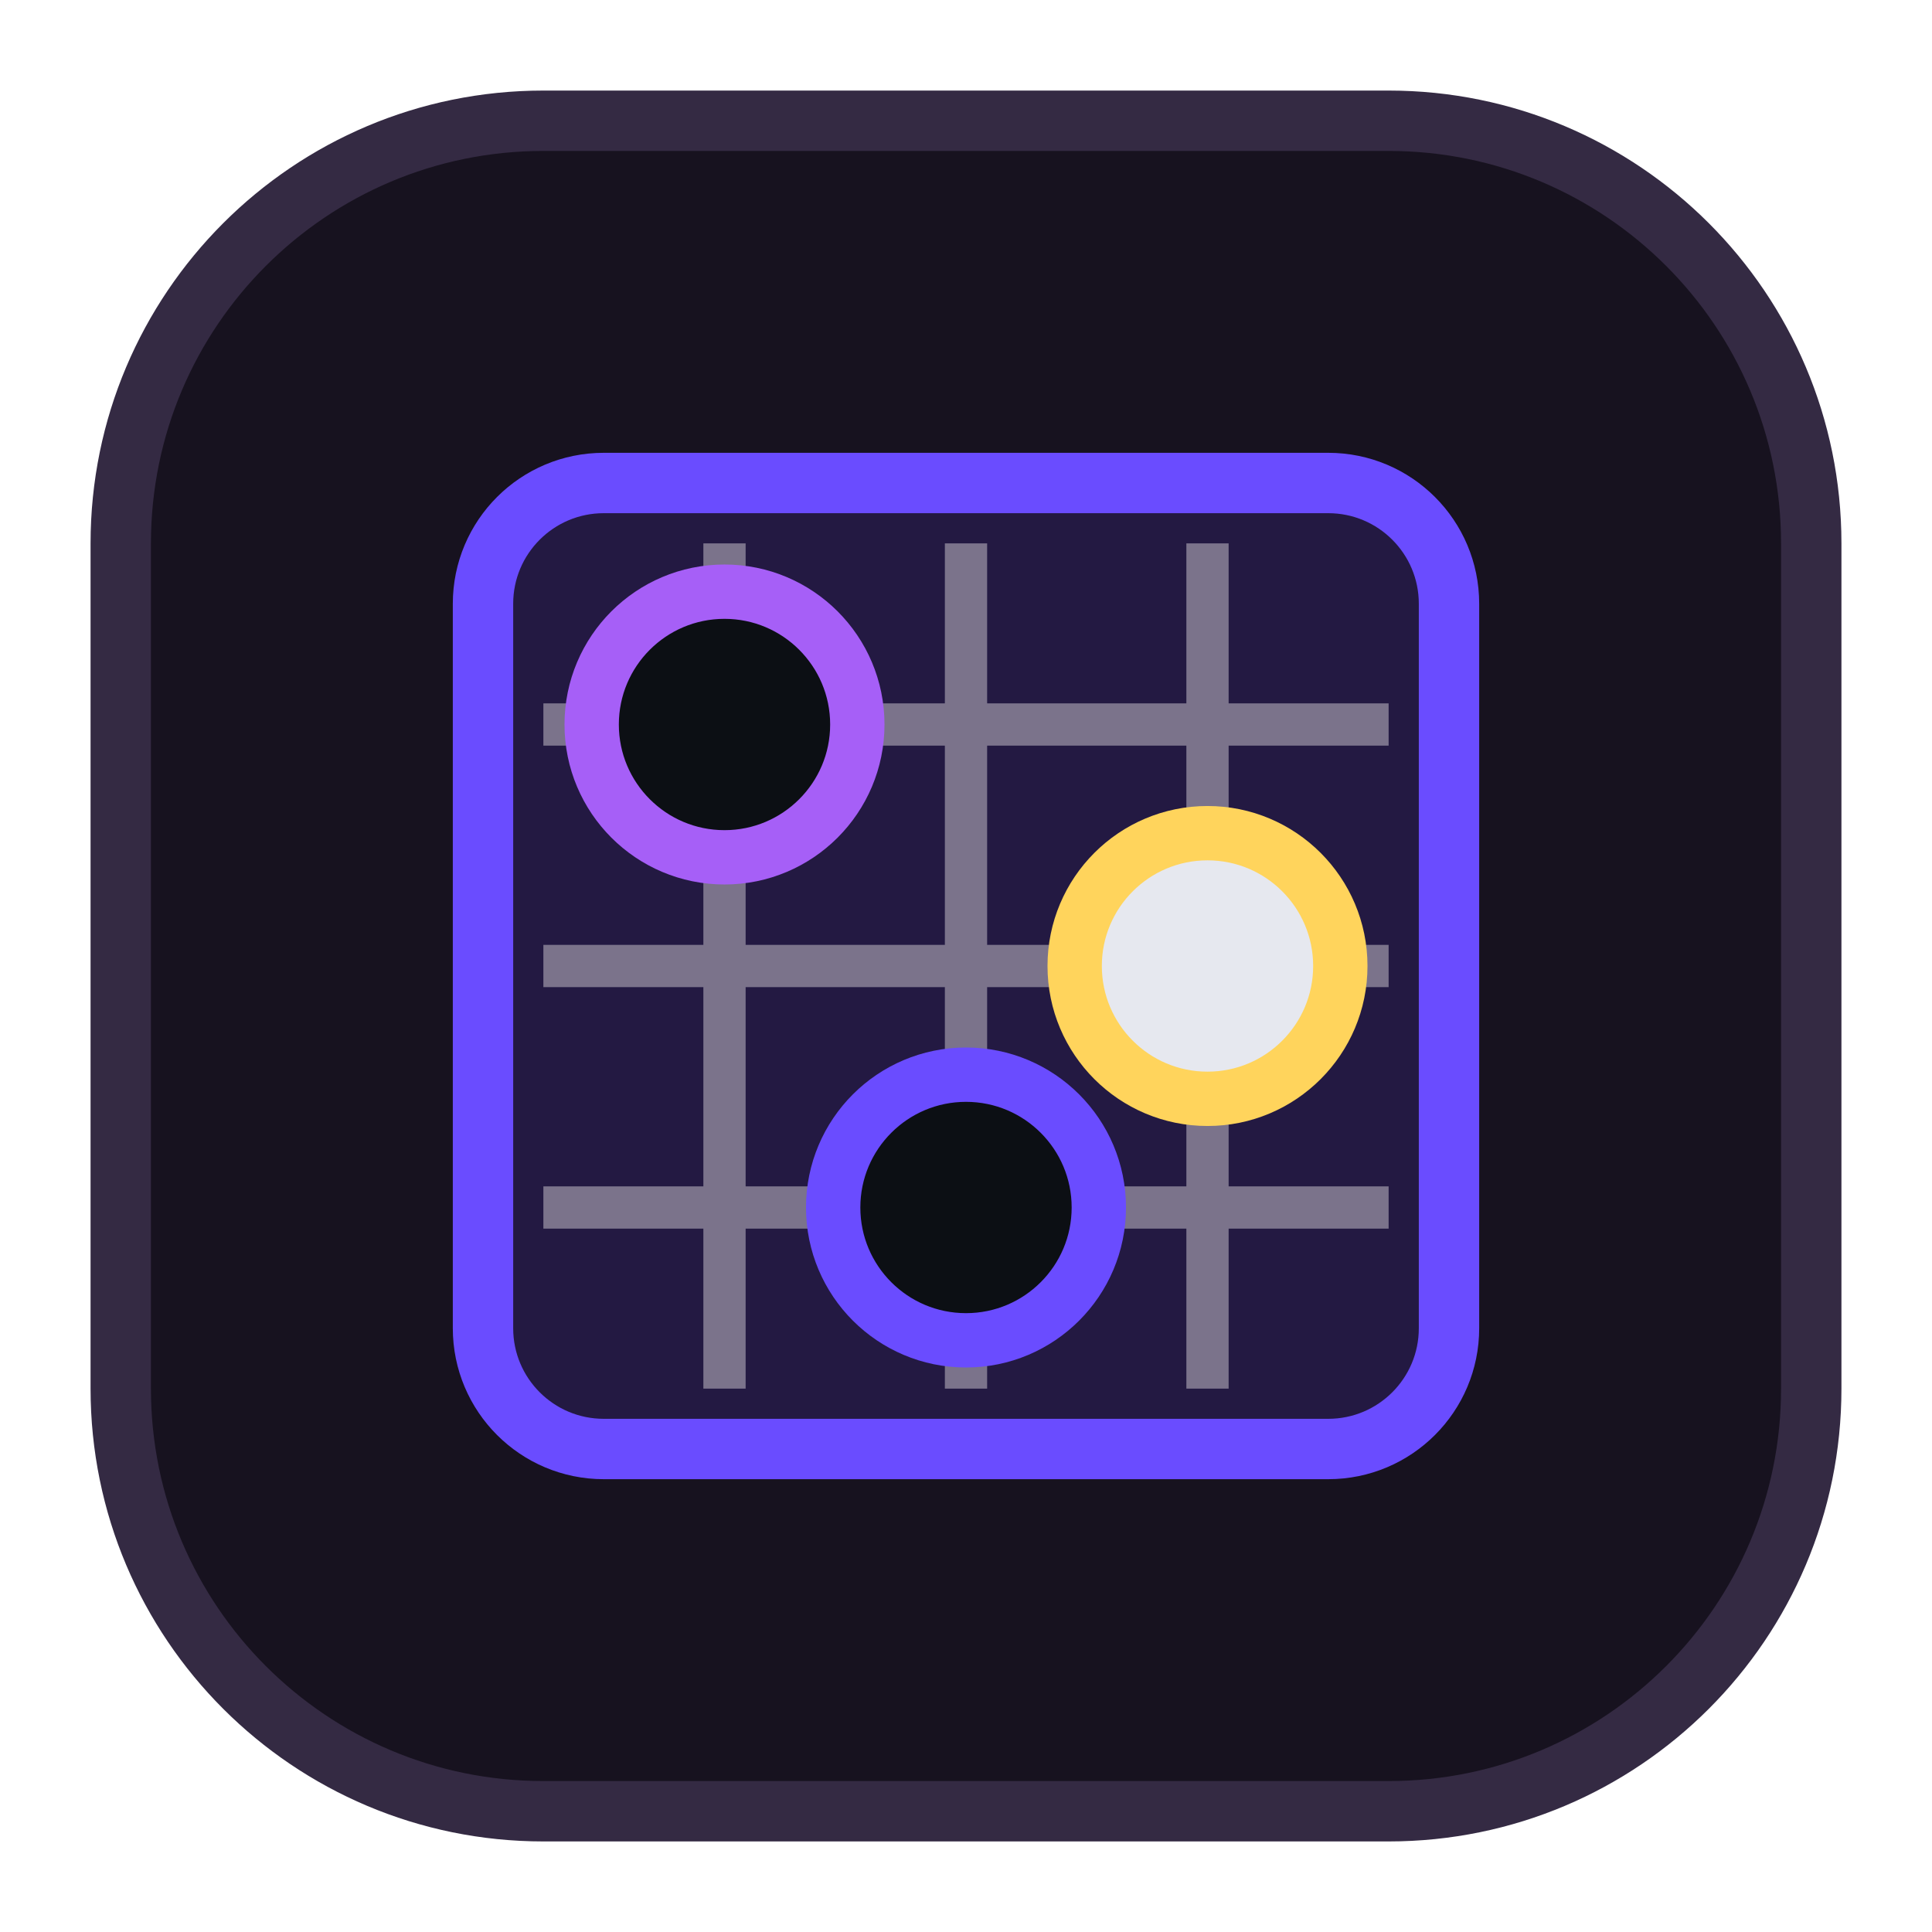
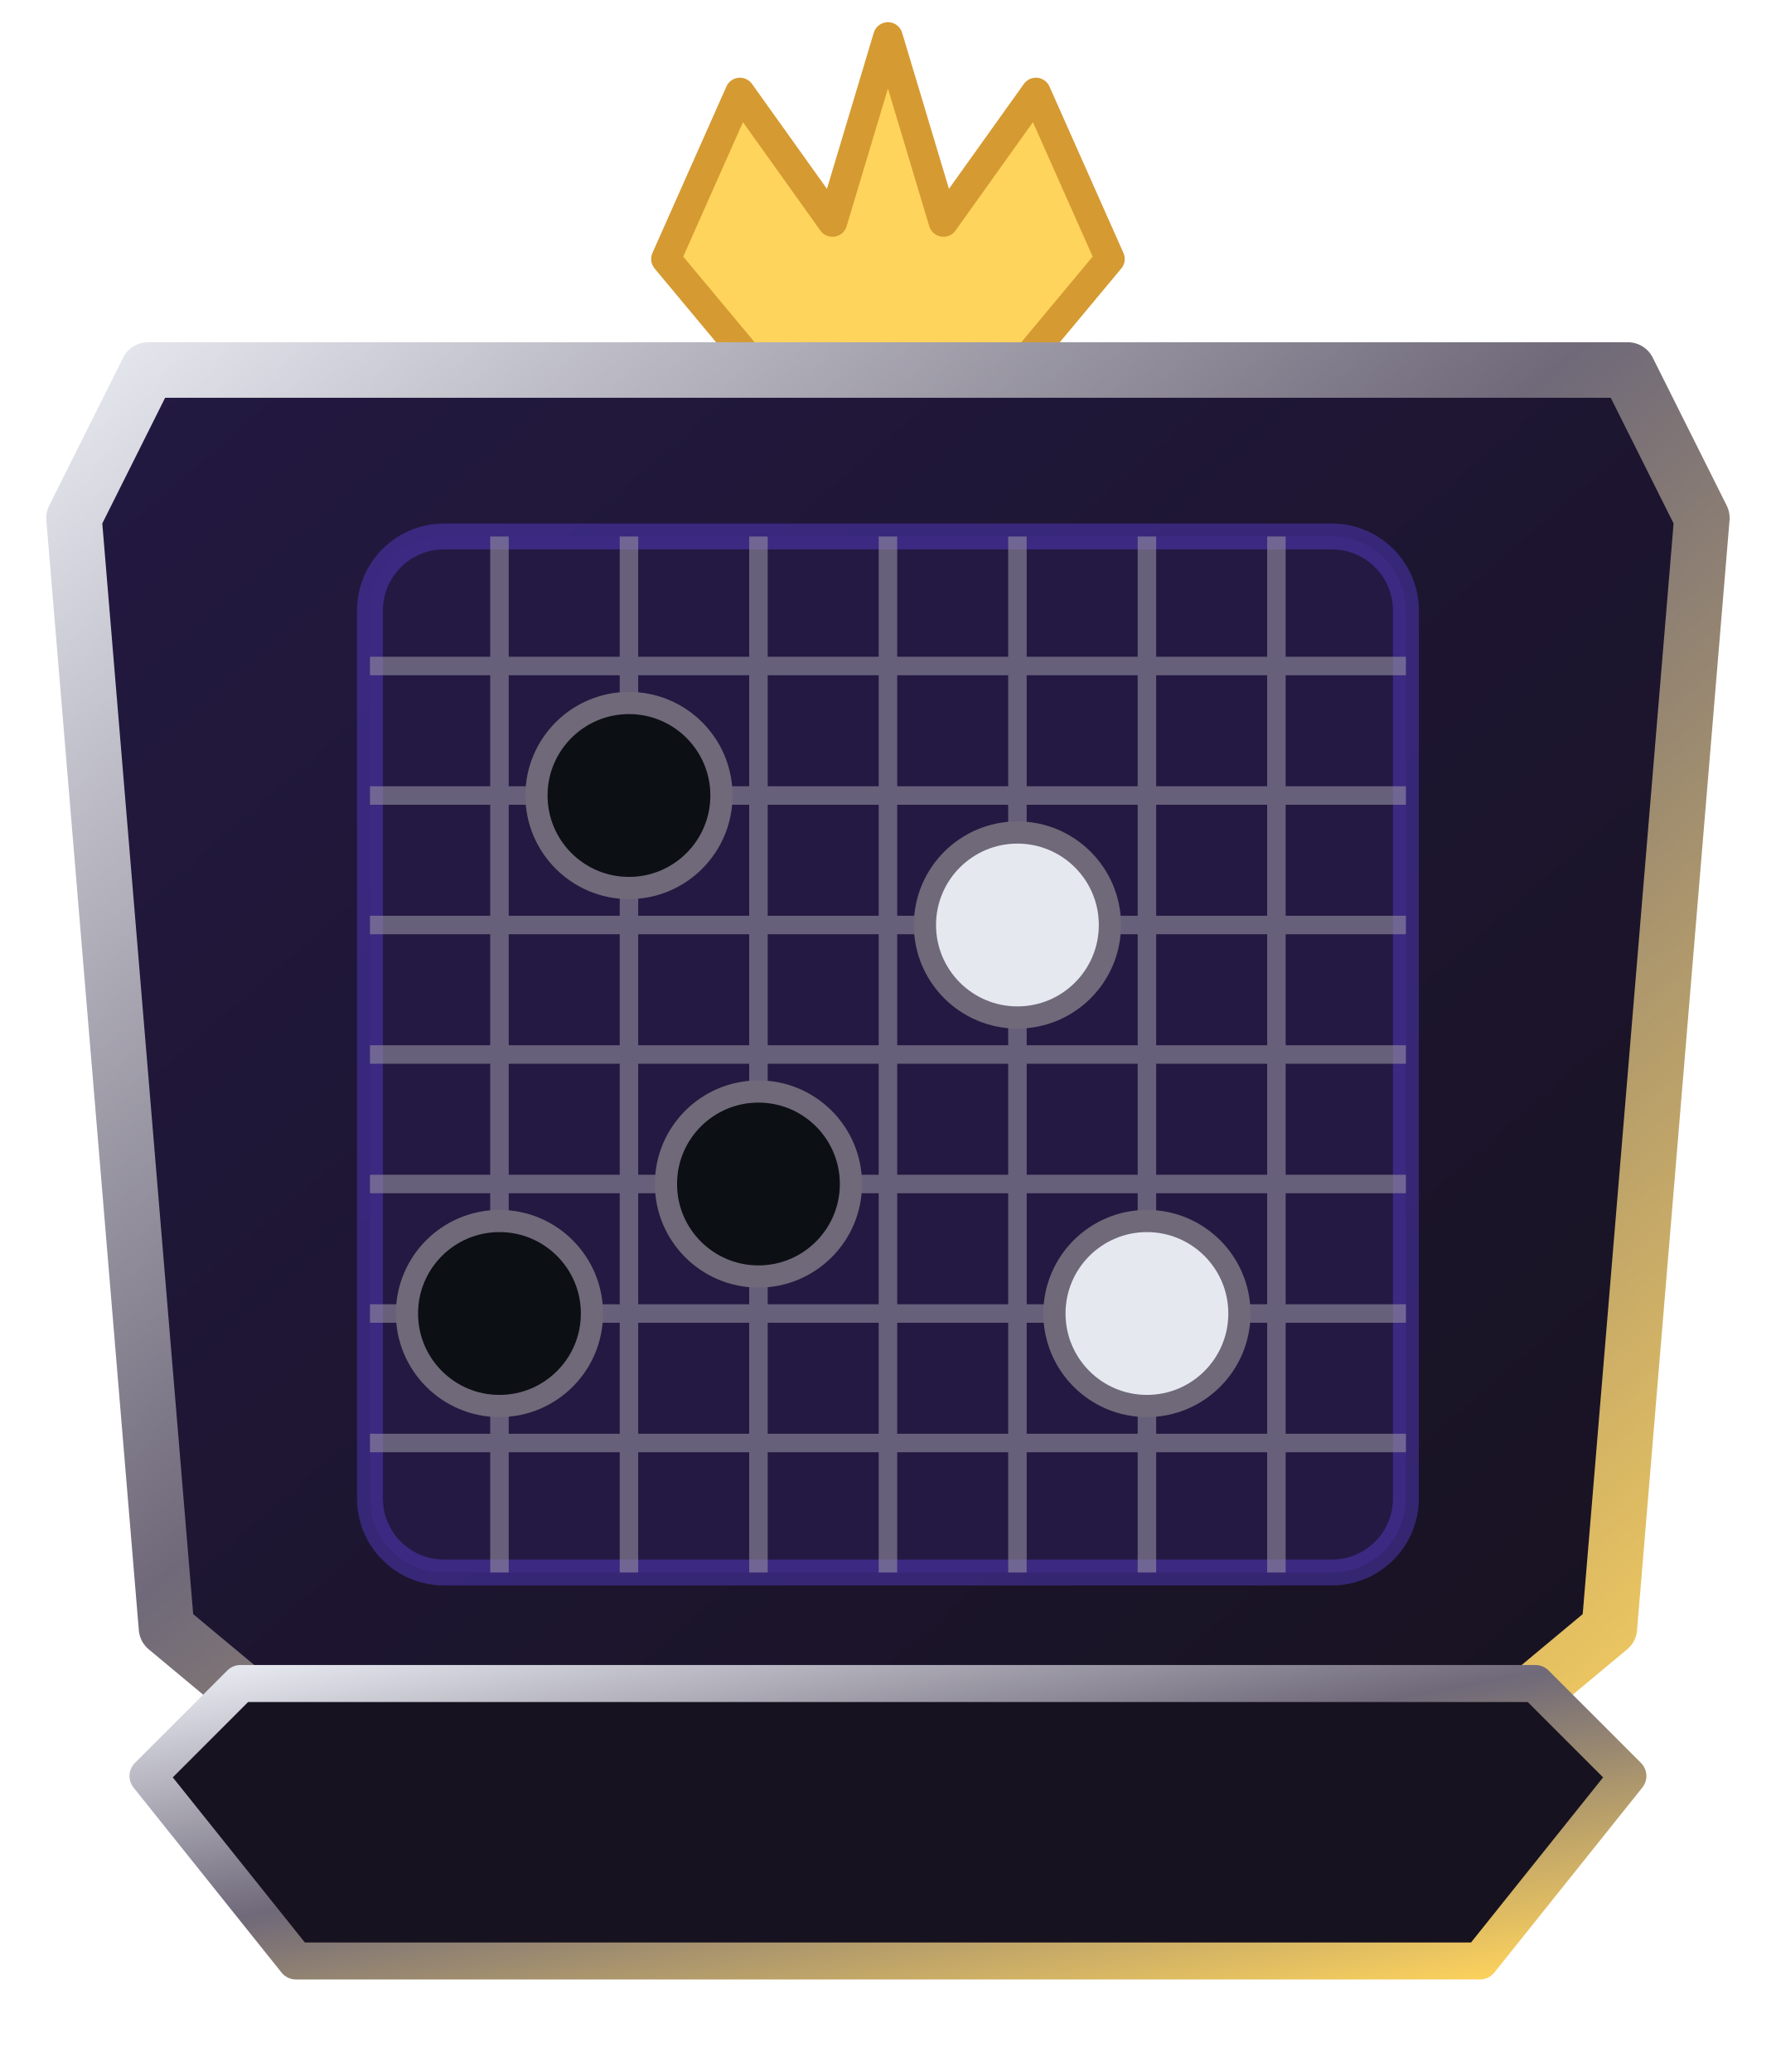
- <svg xmlns="http://www.w3.org/2000/svg" viewBox="0 0 64 64">
-   <rect x="4" y="4" width="56" height="56" rx="14" fill="#17121F" stroke="#342A43" stroke-width="2" />
-   <rect x="16" y="16" width="32" height="32" rx="4" fill="#231942" stroke="#6A4CFF" stroke-width="2" />
-   <path d="M24 18v28M32 18v28M40 18v28M18 24h28M18 32h28M18 40h28" stroke="#918A9E" stroke-width="1.4" opacity=".8" />
-   <circle cx="24" cy="24" r="4.4" fill="#0C0F14" stroke="#A65FF7" stroke-width="1.8" />
-   <circle cx="40" cy="32" r="4.4" fill="#E6E8EF" stroke="#FFD45C" stroke-width="1.8" />
-   <circle cx="32" cy="40" r="4.4" fill="#0C0F14" stroke="#6A4CFF" stroke-width="1.8" />
+ <svg xmlns="http://www.w3.org/2000/svg" viewBox="0 0 96 112">
+   <defs>
+     <linearGradient id="frame" x1="0" y1="0" x2="1" y2="1">
+       <stop stop-color="#E6E8EF" />
+       <stop offset=".45" stop-color="#6F6979" />
+       <stop offset="1" stop-color="#FFD45C" />
+     </linearGradient>
+     <linearGradient id="field" x1="0" y1="0" x2="1" y2="1">
+       <stop stop-color="#231942" />
+       <stop offset="1" stop-color="#17121F" />
+     </linearGradient>
+   </defs>
+   <path d="M36 14 40 5l5 7 3-10 3 10 5-7 4 9-5 6H41Z" fill="#FFD45C" stroke="#D69A32" stroke-width="1.6" stroke-linejoin="round" />
+   <path d="M8 20h80l4 8-5 60-12 10H21L9 88 4 28Z" fill="url(#field)" stroke="url(#frame)" stroke-width="3" stroke-linejoin="round" />
+   <rect x="20" y="29" width="56" height="56" rx="4" fill="#231942" stroke="#6A4CFF" stroke-opacity=".34" stroke-width="1.4" />
+   <g stroke="#918A9E" stroke-width="1" opacity=".62">
+     <path d="M27 29v56M34 29v56M41 29v56M48 29v56M55 29v56M62 29v56M69 29v56" />
+     <path d="M20 36h56M20 43h56M20 50h56M20 57h56M20 64h56M20 71h56M20 78h56" />
+   </g>
+   <g stroke="#6F6979" stroke-width="1.2">
+     <circle cx="34" cy="43" r="5" fill="#0C0F14" />
+     <circle cx="55" cy="50" r="5" fill="#E6E8EF" />
+     <circle cx="41" cy="64" r="5" fill="#0C0F14" />
+     <circle cx="62" cy="71" r="5" fill="#E6E8EF" />
+     <circle cx="27" cy="71" r="5" fill="#0C0F14" />
+   </g>
+   <path d="M13 91h70l5 5-8 10H16L8 96Z" fill="#17121F" stroke="url(#frame)" stroke-width="2" stroke-linejoin="round" />
</svg>
